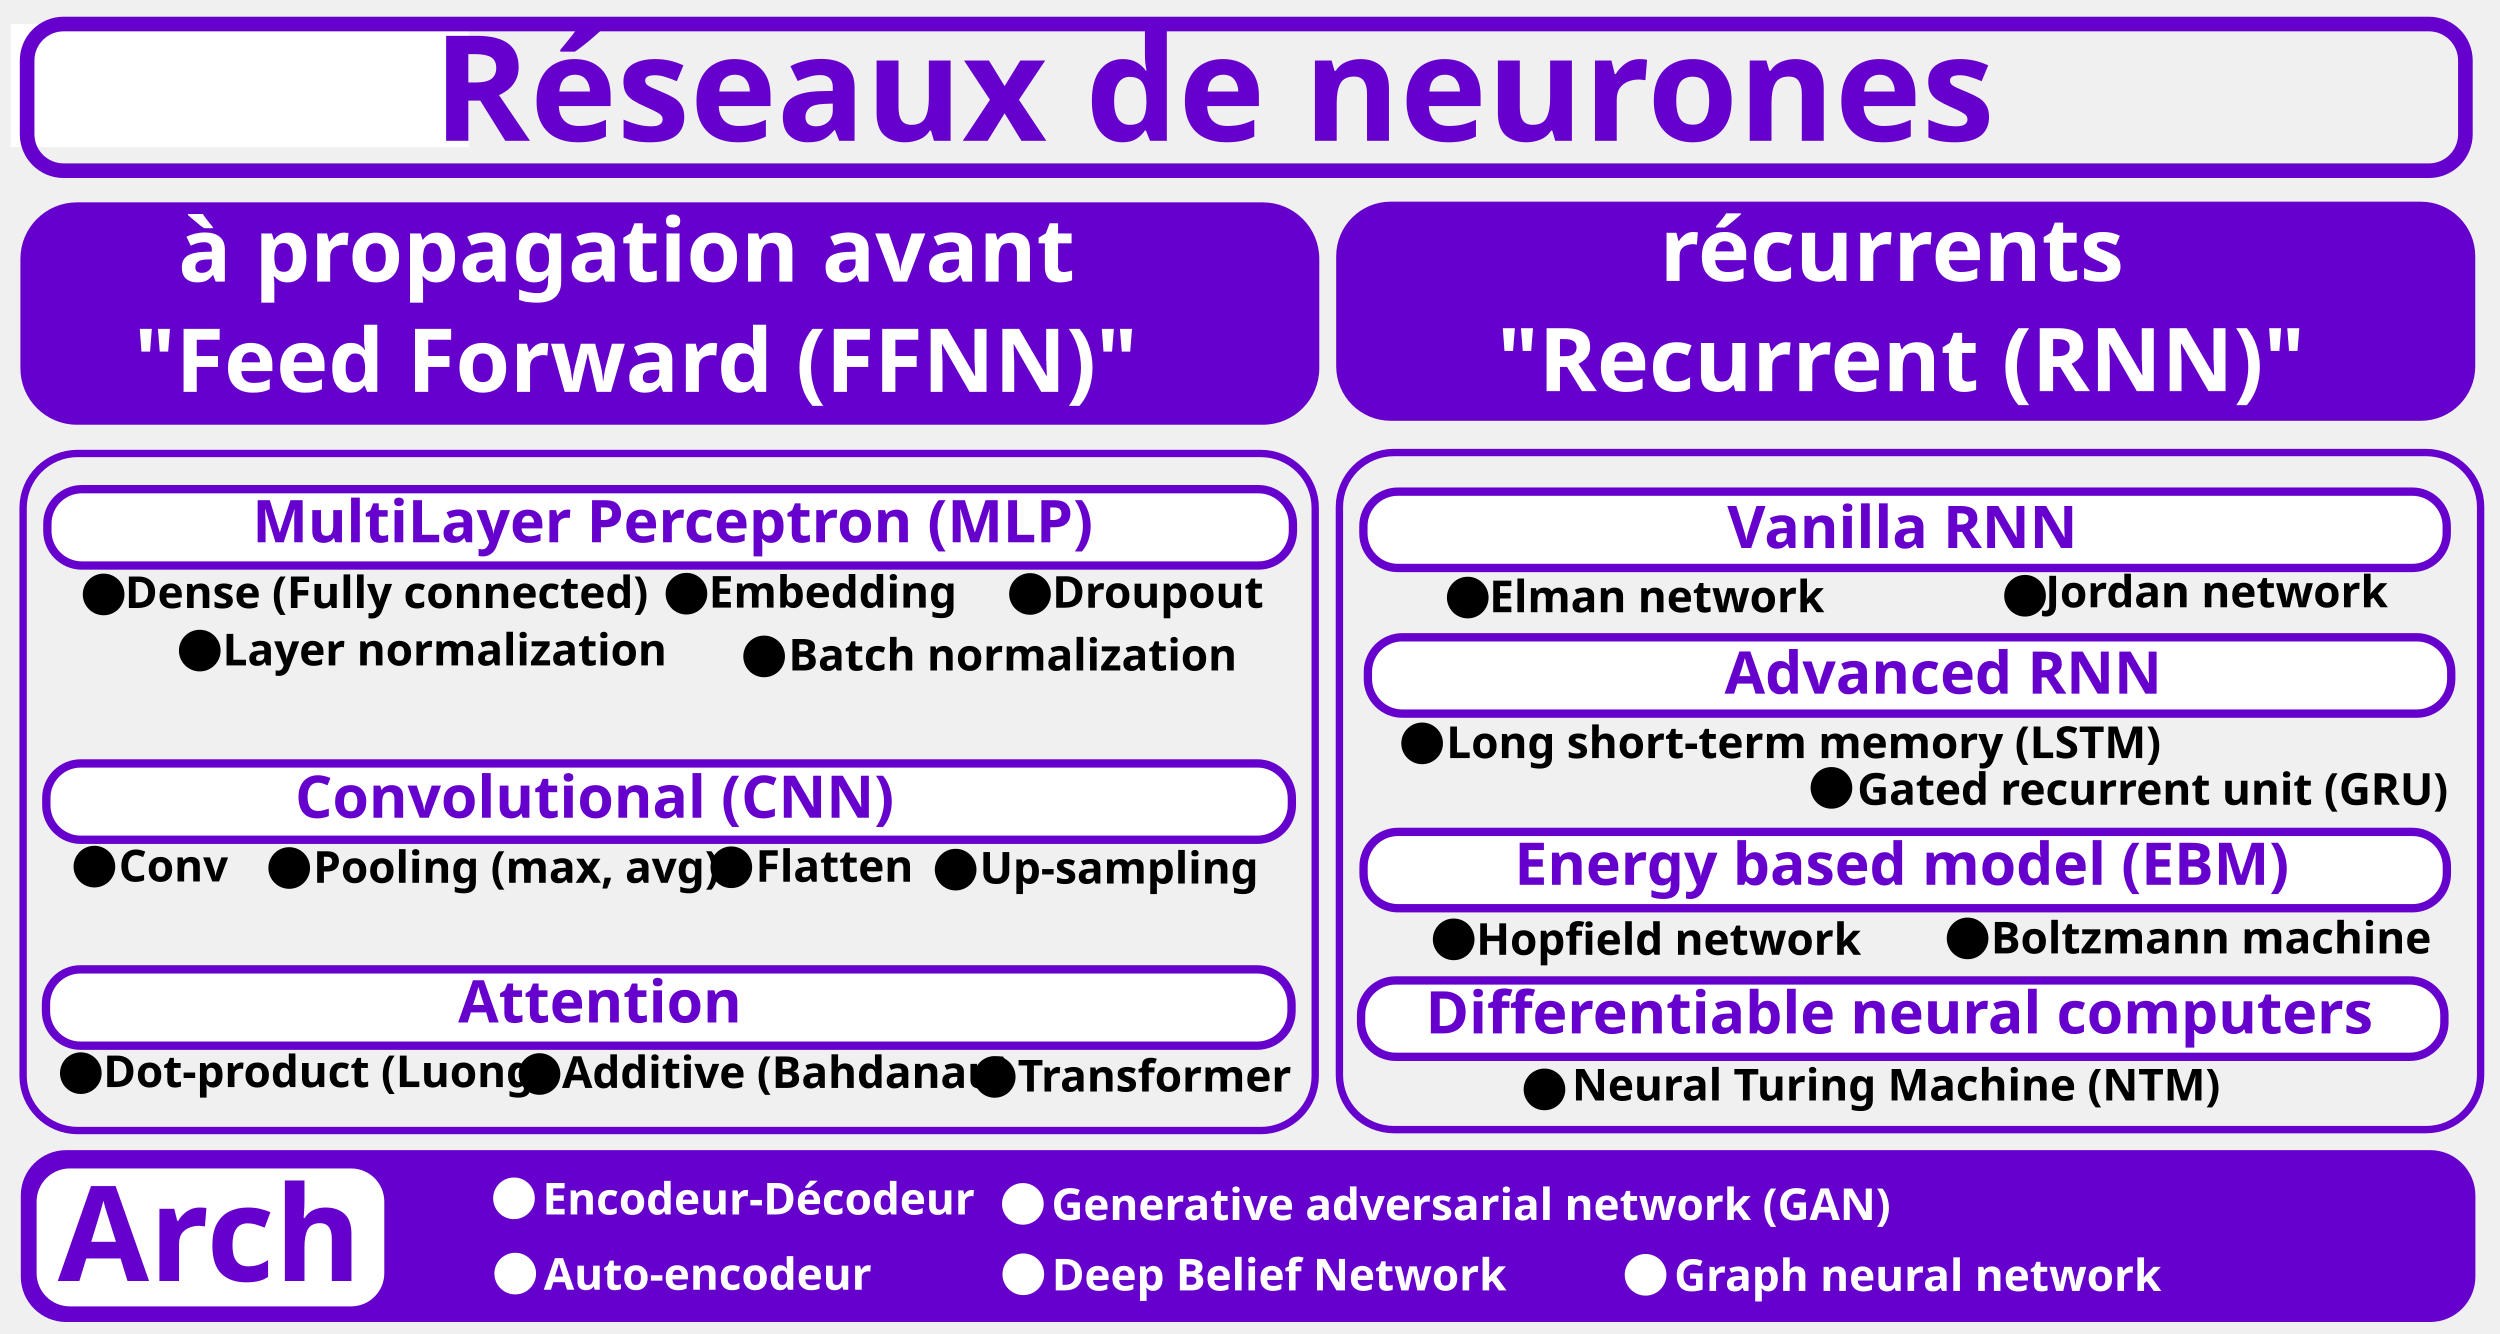
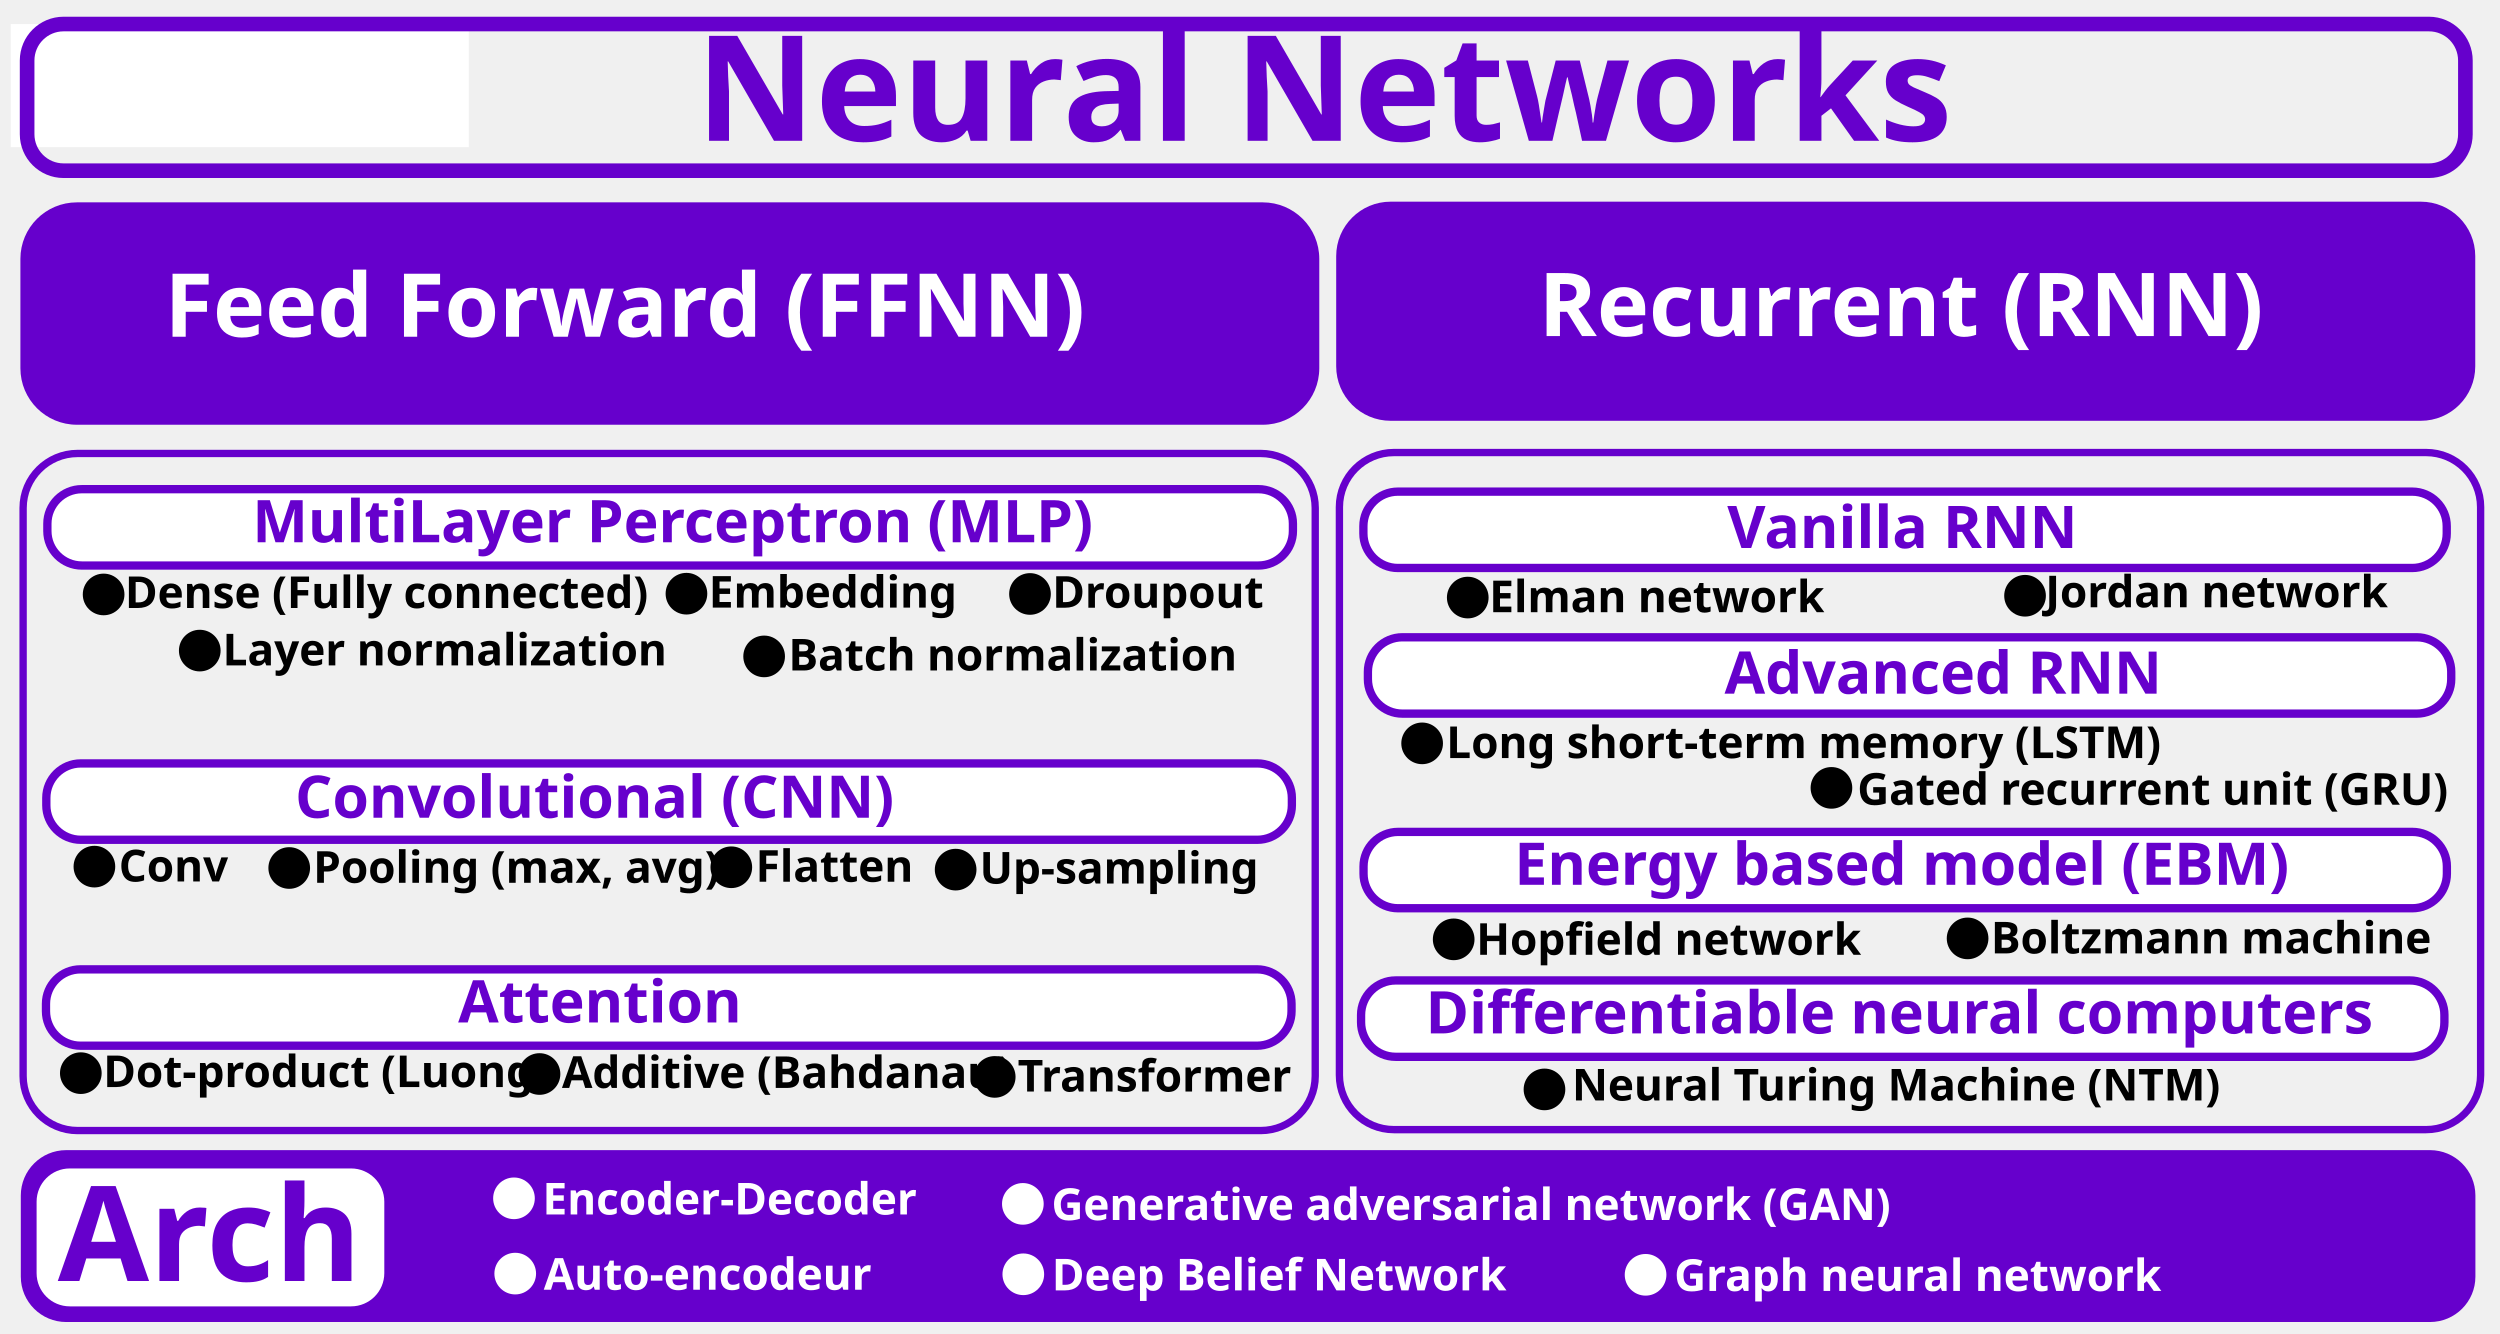
<svg xmlns="http://www.w3.org/2000/svg" width="12cm" height="6.4cm" viewBox="-301 0 237 113.371" version="1.1" id="svg252">
  <defs id="defs256" />
  <rect id="rect78-7-9-3-8-1-9-4-0-6-1" height="7.239" width="102.7" y="40.092" x="-171.75" style="fill:#ffffff;fill-opacity:1;stroke:#6600cc;stroke-width:0.789;stroke-miterlimit:4;stroke-dasharray:none;stroke-opacity:1" ry="3.273" />
  <rect id="rect78-7-9-3-8-1-9-4-0-6-1-5" height="7.239" width="102.7" y="53.899" x="-171.323" style="fill:#ffffff;fill-opacity:1;stroke:#6600cc;stroke-width:0.789;stroke-miterlimit:4;stroke-dasharray:none;stroke-opacity:1" ry="3.273" />
  <rect id="rect78-7-9-3-8-1-9-4-0" height="7.239" width="118.078" y="65.858" x="-296.609" style="fill:#ffffff;fill-opacity:1;stroke:#6600cc;stroke-width:0.789;stroke-miterlimit:4;stroke-dasharray:none;stroke-opacity:1" ry="3.273" />
  <rect id="rect78-7-9-8" height="64.188" width="122.492" y="36.474" x="-298.809" style="fill:none;fill-opacity:0.651;stroke:#6600cc;stroke-width:0.697;stroke-miterlimit:4;stroke-dasharray:none;stroke-opacity:1" ry="5.168" />
  <text font-size="12.418" style="font-style:normal;font-weight:normal;font-size:12.418px;font-family:'Crimson Text';text-anchor:start;fill:#000000" x="121.584" y="0.156" id="text44">
    <tspan x="121.584" y="0.156" id="tspan42" />
  </text>
  <rect id="rect76-6" height="11.668" width="43.429" y="-4.232" x="-299.984" style="fill:#ffffff" />
  <rect id="rect78-7" height="13.904" width="231.148" y="-4.236" x="-298.429" style="fill:none;fill-opacity:1;stroke:#6600cc;stroke-width:1.387;stroke-miterlimit:4;stroke-dasharray:none;stroke-opacity:1" ry="3.456" />
-   <text id="text82-5" y="6.835" x="-185.927" style="font-style:normal;font-weight:normal;font-size:6.773px;font-family:'Crimson Text';text-anchor:middle;fill:#6600cc;fill-opacity:1" font-size="6.773">
-     <tspan id="tspan80-3" y="6.835" x="-185.927" style="font-style:normal;font-variant:normal;font-weight:bold;font-stretch:normal;font-size:13.935px;font-family:'Crimson Text';-inkscape-font-specification:'Crimson Text, Bold';font-variant-ligatures:normal;font-variant-caps:normal;font-variant-numeric:normal;font-feature-settings:normal;text-align:center;writing-mode:lr-tb;text-anchor:middle;fill:#6600cc;fill-opacity:1">Réseaux de neurones</tspan>
+   <text id="text82-5" y="6.835" x="-175.476" style="font-style:normal;font-weight:normal;font-size:6.773px;font-family:'Crimson Text';text-anchor:middle;fill:#6600cc;fill-opacity:1" font-size="6.773">
+     <tspan id="tspan80-3" y="6.835" x="-175.476" style="font-style:normal;font-variant:normal;font-weight:bold;font-stretch:normal;font-size:13.935px;font-family:'Crimson Text';-inkscape-font-specification:'Crimson Text, Bold';font-variant-ligatures:normal;font-variant-caps:normal;font-variant-numeric:normal;font-feature-settings:normal;text-align:center;writing-mode:lr-tb;text-anchor:middle;fill:#6600cc;fill-opacity:1">Neural Networks</tspan>
  </text>
  <rect id="rect78-7-9" height="21.082" width="123.134" y="12.669" x="-299.066" style="fill:#6600cc;fill-opacity:1;stroke:none;stroke-width:0.439;stroke-miterlimit:4;stroke-dasharray:none" ry="5.356" />
-   <text id="text82-5-7" y="20.182" x="-240.722" style="font-style:normal;font-weight:normal;font-size:6.773px;font-family:'Crimson Text';text-anchor:middle;fill:#ffffff;fill-opacity:1;stroke-width:1" font-size="6.773">
-     <tspan id="tspan488" x="-240.722" y="20.182" style="font-style:normal;font-variant:normal;font-weight:bold;font-stretch:normal;font-size:8.361px;font-family:'Crimson Text';-inkscape-font-specification:'Crimson Text, Bold';font-variant-ligatures:normal;font-variant-caps:normal;font-variant-numeric:normal;font-variant-east-asian:normal">
-       <tspan id="tspan80-3-8" y="20.182" x="-240.722" style="font-style:normal;font-variant:normal;font-weight:bold;font-stretch:normal;font-size:8.361px;font-family:'Crimson Text';-inkscape-font-specification:'Crimson Text, Bold';font-variant-ligatures:normal;font-variant-caps:normal;font-variant-numeric:normal;font-variant-east-asian:normal;text-align:center;writing-mode:lr-tb;text-anchor:middle;fill:#ffffff;fill-opacity:1;stroke-width:1">à propagation avant</tspan>
-     </tspan>
-     <tspan id="tspan490" x="-240.722" y="30.633" style="font-style:normal;font-variant:normal;font-weight:bold;font-stretch:normal;font-size:8.361px;font-family:'Crimson Text';-inkscape-font-specification:'Crimson Text, Bold';font-variant-ligatures:normal;font-variant-caps:normal;font-variant-numeric:normal;font-variant-east-asian:normal">"Feed Forward (FFNN)"</tspan>
+   <text id="text82-5-7" y="25.408" x="-241.768" style="font-style:normal;font-weight:normal;font-size:6.773px;font-family:'Crimson Text';text-anchor:middle;fill:#ffffff;fill-opacity:1;stroke-width:1" font-size="6.773">
+     <tspan id="tspan490" x="-241.768" y="25.408" style="font-style:normal;font-variant:normal;font-weight:bold;font-stretch:normal;font-size:8.361px;font-family:'Crimson Text';-inkscape-font-specification:'Crimson Text, Bold';font-variant-ligatures:normal;font-variant-caps:normal;font-variant-numeric:normal;font-variant-east-asian:normal">Feed Forward (FFNN)</tspan>
  </text>
  <rect id="rect78-7-9-89" height="20.773" width="107.983" y="12.604" x="-174.329" style="fill:#6600cc;fill-opacity:1;stroke:none;stroke-width:0.435;stroke-miterlimit:4;stroke-dasharray:none" ry="5.164" />
-   <text id="text82-5-7-7" y="20.117" x="-120.784" style="font-style:normal;font-weight:normal;font-size:6.773px;font-family:'Crimson Text';text-anchor:middle;fill:#ffffff;fill-opacity:1;stroke-width:1" font-size="6.773">
-     <tspan id="tspan488-3" x="-120.784" y="20.117" style="font-style:normal;font-variant:normal;font-weight:bold;font-stretch:normal;font-size:8.361px;font-family:'Crimson Text';-inkscape-font-specification:'Crimson Text, Bold';font-variant-ligatures:normal;font-variant-caps:normal;font-variant-numeric:normal;font-variant-east-asian:normal">
-       <tspan id="tspan80-3-8-6" y="20.117" x="-120.784" style="font-style:normal;font-variant:normal;font-weight:bold;font-stretch:normal;font-size:8.361px;font-family:'Crimson Text';-inkscape-font-specification:'Crimson Text, Bold';font-variant-ligatures:normal;font-variant-caps:normal;font-variant-numeric:normal;font-variant-east-asian:normal;text-align:center;writing-mode:lr-tb;text-anchor:middle;fill:#ffffff;fill-opacity:1;stroke-width:1">récurrents</tspan>
-     </tspan>
-     <tspan id="tspan490-1" x="-120.784" y="30.568" style="font-style:normal;font-variant:normal;font-weight:bold;font-stretch:normal;font-size:8.361px;font-family:'Crimson Text';-inkscape-font-specification:'Crimson Text, Bold';font-variant-ligatures:normal;font-variant-caps:normal;font-variant-numeric:normal;font-variant-east-asian:normal">"Recurrent (RNN)"</tspan>
+   <text id="text82-5-7-7" y="25.343" x="-120.784" style="font-style:normal;font-weight:normal;font-size:6.773px;font-family:'Crimson Text';text-anchor:middle;fill:#ffffff;fill-opacity:1;stroke-width:1" font-size="6.773">
+     <tspan id="tspan490-1" x="-120.784" y="25.343" style="font-style:normal;font-variant:normal;font-weight:bold;font-stretch:normal;font-size:8.361px;font-family:'Crimson Text';-inkscape-font-specification:'Crimson Text, Bold';font-variant-ligatures:normal;font-variant-caps:normal;font-variant-numeric:normal;font-variant-east-asian:normal">Recurrent (RNN)</tspan>
  </text>
  <rect id="rect78-7-9-8-6" height="64.188" width="108.186" y="36.386" x="-174.024" style="fill:none;fill-opacity:0.651;stroke:#6600cc;stroke-width:0.697;stroke-miterlimit:4;stroke-dasharray:none;stroke-opacity:1" ry="5.168" />
  <rect id="rect78-7-9-3-8-1-9-4-0-6-1-5-5-8" height="7.239" width="102.7" y="86.432" x="-171.97" style="fill:#ffffff;fill-opacity:1;stroke:#6600cc;stroke-width:0.789;stroke-miterlimit:4;stroke-dasharray:none;stroke-opacity:1" ry="3.273" />
  <text id="text82-5-7-1-4-3-2-0-7" y="91.452" x="-120.949" style="font-style:normal;font-weight:normal;font-size:6.773px;font-family:'Crimson Text';text-anchor:middle;fill:#6600cc;fill-opacity:1;stroke-width:1" font-size="6.773">
    <tspan id="tspan80-3-8-8-8-61-0-6-1" y="91.452" x="-120.949" style="font-style:normal;font-variant:normal;font-weight:bold;font-stretch:normal;font-size:5.574px;font-family:'Crimson Text';-inkscape-font-specification:'Crimson Text, Bold';font-variant-ligatures:normal;font-variant-caps:normal;font-variant-numeric:normal;font-variant-east-asian:normal;text-align:center;writing-mode:lr-tb;text-anchor:middle;fill:#6600cc;fill-opacity:1;stroke-width:1">Differentiable neural computers</tspan>
  </text>
  <text xml:space="preserve" style="font-style:normal;font-variant:normal;font-weight:bold;font-stretch:normal;font-size:5.574px;line-height:0%;font-family:'Crimson Text';-inkscape-font-specification:'Crimson Text, Bold';font-variant-ligatures:normal;font-variant-caps:normal;font-variant-numeric:normal;font-feature-settings:normal;text-align:start;letter-spacing:0px;word-spacing:0px;writing-mode:lr-tb;text-anchor:start;fill:#000000;fill-opacity:1;stroke:none;stroke-width:0.523px;stroke-linecap:butt;stroke-linejoin:miter;stroke-opacity:1" x="-159.818" y="51.52" id="text1216-3-4">
    <tspan id="tspan1214-61-7" x="-159.818" y="51.52" style="font-style:normal;font-variant:normal;font-weight:bold;font-stretch:normal;font-size:4.18px;font-family:'Crimson Text';-inkscape-font-specification:'Crimson Text, Bold';font-variant-ligatures:normal;font-variant-caps:normal;font-variant-numeric:normal;font-variant-east-asian:normal;text-align:start;writing-mode:lr-tb;text-anchor:start;stroke-width:0.523px">Elman network</tspan>
  </text>
  <text xml:space="preserve" style="font-style:normal;font-variant:normal;font-weight:bold;font-stretch:normal;font-size:5.574px;line-height:0%;font-family:'Crimson Text';-inkscape-font-specification:'Crimson Text, Bold';font-variant-ligatures:normal;font-variant-caps:normal;font-variant-numeric:normal;font-feature-settings:normal;text-align:start;letter-spacing:0px;word-spacing:0px;writing-mode:lr-tb;text-anchor:start;fill:#000000;fill-opacity:1;stroke:none;stroke-width:0.523px;stroke-linecap:butt;stroke-linejoin:miter;stroke-opacity:1" x="-107.101" y="51.055" id="text1216-8-8-4">
    <tspan id="tspan1214-9-7-4" x="-107.101" y="51.055" style="font-style:normal;font-variant:normal;font-weight:bold;font-stretch:normal;font-size:4.18px;font-family:'Crimson Text';-inkscape-font-specification:'Crimson Text, Bold';font-variant-ligatures:normal;font-variant-caps:normal;font-variant-numeric:normal;font-variant-east-asian:normal;text-align:start;writing-mode:lr-tb;text-anchor:start;stroke-width:0.523px">Jordan network</tspan>
  </text>
  <text id="text82-5-7-1-4-7" y="45.436" x="-120.653" style="font-style:normal;font-weight:normal;font-size:6.773px;font-family:'Crimson Text';text-anchor:middle;fill:#6600cc;fill-opacity:1;stroke-width:1" font-size="6.773">
    <tspan id="tspan80-3-8-8-8-65" y="45.436" x="-120.653" style="font-style:normal;font-variant:normal;font-weight:bold;font-stretch:normal;font-size:5.574px;font-family:'Crimson Text';-inkscape-font-specification:'Crimson Text, Bold';font-variant-ligatures:normal;font-variant-caps:normal;font-variant-numeric:normal;font-variant-east-asian:normal;text-align:center;writing-mode:lr-tb;text-anchor:middle;fill:#6600cc;fill-opacity:1;stroke-width:1">Vanilla RNN</tspan>
  </text>
  <text xml:space="preserve" style="font-style:normal;font-variant:normal;font-weight:bold;font-stretch:normal;font-size:5.574px;line-height:0%;font-family:'Crimson Text';-inkscape-font-specification:'Crimson Text, Bold';font-variant-ligatures:normal;font-variant-caps:normal;font-variant-numeric:normal;font-feature-settings:normal;text-align:start;letter-spacing:0px;word-spacing:0px;writing-mode:lr-tb;text-anchor:start;fill:#000000;fill-opacity:1;stroke:none;stroke-width:0.523px;stroke-linecap:butt;stroke-linejoin:miter;stroke-opacity:1" x="-163.895" y="65.348" id="text1216-3-4-7">
    <tspan id="tspan1214-61-7-8" x="-163.895" y="65.348" style="font-style:normal;font-variant:normal;font-weight:bold;font-stretch:normal;font-size:4.18px;font-family:'Crimson Text';-inkscape-font-specification:'Crimson Text, Bold';font-variant-ligatures:normal;font-variant-caps:normal;font-variant-numeric:normal;font-variant-east-asian:normal;text-align:start;writing-mode:lr-tb;text-anchor:start;stroke-width:0.523px">Long short-term memory (LSTM)</tspan>
  </text>
  <text xml:space="preserve" style="font-style:normal;font-variant:normal;font-weight:bold;font-stretch:normal;font-size:5.574px;line-height:0%;font-family:'Crimson Text';-inkscape-font-specification:'Crimson Text, Bold';font-variant-ligatures:normal;font-variant-caps:normal;font-variant-numeric:normal;font-feature-settings:normal;text-align:start;letter-spacing:0px;word-spacing:0px;writing-mode:lr-tb;text-anchor:start;fill:#000000;fill-opacity:1;stroke:none;stroke-width:0.523px;stroke-linecap:butt;stroke-linejoin:miter;stroke-opacity:1" x="-124.937" y="69.777" id="text1216-8-8-4-6">
    <tspan id="tspan1214-9-7-4-8" x="-124.937" y="69.777" style="font-style:normal;font-variant:normal;font-weight:bold;font-stretch:normal;font-size:4.18px;font-family:'Crimson Text';-inkscape-font-specification:'Crimson Text, Bold';font-variant-ligatures:normal;font-variant-caps:normal;font-variant-numeric:normal;font-variant-east-asian:normal;text-align:start;writing-mode:lr-tb;text-anchor:start;stroke-width:0.523px">Gated recurrent unit (GRU)</tspan>
  </text>
  <text id="text82-5-7-1-4-4-5" y="71.007" x="-244.637" style="font-style:normal;font-weight:normal;font-size:6.773px;font-family:'Crimson Text';text-anchor:middle;fill:#6600cc;fill-opacity:1;stroke-width:1" font-size="6.773">
    <tspan id="tspan80-3-8-8-8-7-0" y="71.007" x="-244.637" style="font-style:normal;font-variant:normal;font-weight:bold;font-stretch:normal;font-size:5.574px;font-family:'Crimson Text';-inkscape-font-specification:'Crimson Text, Bold';font-variant-ligatures:normal;font-variant-caps:normal;font-variant-numeric:normal;font-variant-east-asian:normal;text-align:center;writing-mode:lr-tb;text-anchor:middle;fill:#6600cc;fill-opacity:1;stroke-width:1">Convolutional (CNN)</tspan>
  </text>
  <rect style="fill:#000000;stroke-width:1.393;stroke-linejoin:round" id="rect472" width="3.95" height="3.948" x="-111.001" y="47.989" ry="1.974" />
  <rect style="fill:#000000;stroke-width:1.393;stroke-linejoin:round" id="rect472-6" width="3.95" height="3.948" x="-163.832" y="48.161" ry="1.974" />
  <rect style="fill:#000000;stroke-width:1.393;stroke-linejoin:round" id="rect472-2" width="3.95" height="3.948" x="-168.157" y="61.982" ry="1.974" />
  <rect style="fill:#000000;stroke-width:1.393;stroke-linejoin:round" id="rect472-9" width="3.95" height="3.948" x="-129.355" y="66.202" ry="1.974" />
  <text xml:space="preserve" style="font-style:normal;font-variant:normal;font-weight:bold;font-stretch:normal;font-size:5.574px;line-height:0%;font-family:'Crimson Text';-inkscape-font-specification:'Crimson Text, Bold';font-variant-ligatures:normal;font-variant-caps:normal;font-variant-numeric:normal;font-feature-settings:normal;text-align:start;letter-spacing:0px;word-spacing:0px;writing-mode:lr-tb;text-anchor:start;fill:#000000;fill-opacity:1;stroke:none;stroke-width:0.523px;stroke-linecap:butt;stroke-linejoin:miter;stroke-opacity:1" x="-161.052" y="83.998" id="text1216-8-8-4-6-1">
    <tspan id="tspan1214-9-7-4-8-2" x="-161.052" y="83.998" style="font-style:normal;font-variant:normal;font-weight:bold;font-stretch:normal;font-size:4.18px;font-family:'Crimson Text';-inkscape-font-specification:'Crimson Text, Bold';font-variant-ligatures:normal;font-variant-caps:normal;font-variant-numeric:normal;font-variant-east-asian:normal;text-align:start;writing-mode:lr-tb;text-anchor:start;stroke-width:0.523px">Hopfield network</tspan>
  </text>
  <rect style="fill:#000000;stroke-width:1.393;stroke-linejoin:round" id="rect472-9-7" width="3.95" height="3.948" x="-165.166" y="80.562" ry="1.974" />
  <text xml:space="preserve" style="font-style:normal;font-variant:normal;font-weight:bold;font-stretch:normal;font-size:5.574px;line-height:0%;font-family:'Crimson Text';-inkscape-font-specification:'Crimson Text, Bold';font-variant-ligatures:normal;font-variant-caps:normal;font-variant-numeric:normal;font-feature-settings:normal;text-align:start;letter-spacing:0px;word-spacing:0px;writing-mode:lr-tb;text-anchor:start;fill:#000000;fill-opacity:1;stroke:none;stroke-width:0.523px;stroke-linecap:butt;stroke-linejoin:miter;stroke-opacity:1" x="-112.263" y="83.866" id="text1216-8-8-4-6-1-0">
    <tspan id="tspan1214-9-7-4-8-2-9" x="-112.263" y="83.866" style="font-style:normal;font-variant:normal;font-weight:bold;font-stretch:normal;font-size:4.18px;font-family:'Crimson Text';-inkscape-font-specification:'Crimson Text, Bold';font-variant-ligatures:normal;font-variant-caps:normal;font-variant-numeric:normal;font-variant-east-asian:normal;text-align:start;writing-mode:lr-tb;text-anchor:start;stroke-width:0.523px">Boltzmann machine</tspan>
  </text>
  <rect style="fill:#000000;stroke-width:1.393;stroke-linejoin:round" id="rect472-9-7-3" width="3.95" height="3.948" x="-116.447" y="80.472" ry="1.974" />
  <text xml:space="preserve" style="font-style:normal;font-variant:normal;font-weight:bold;font-stretch:normal;font-size:5.574px;line-height:0%;font-family:'Crimson Text';-inkscape-font-specification:'Crimson Text, Bold';font-variant-ligatures:normal;font-variant-caps:normal;font-variant-numeric:normal;font-feature-settings:normal;text-align:start;letter-spacing:0px;word-spacing:0px;writing-mode:lr-tb;text-anchor:start;fill:#000000;fill-opacity:1;stroke:none;stroke-width:0.523px;stroke-linecap:butt;stroke-linejoin:miter;stroke-opacity:1" x="-289.157" y="51.123" id="text1216-8-8-4-6-1-06">
    <tspan id="tspan1214-9-7-4-8-2-2" x="-289.157" y="51.123" style="font-style:normal;font-variant:normal;font-weight:bold;font-stretch:normal;font-size:4.18px;font-family:'Crimson Text';-inkscape-font-specification:'Crimson Text, Bold';font-variant-ligatures:normal;font-variant-caps:normal;font-variant-numeric:normal;font-variant-east-asian:normal;text-align:start;writing-mode:lr-tb;text-anchor:start;stroke-width:0.523px">Dense (Fully connected)</tspan>
  </text>
  <rect style="fill:#000000;stroke-width:1.393;stroke-linejoin:round" id="rect472-9-7-6" width="3.95" height="3.948" x="-293.152" y="47.865" ry="1.974" />
  <text xml:space="preserve" style="font-style:normal;font-variant:normal;font-weight:bold;font-stretch:normal;font-size:5.574px;line-height:0%;font-family:'Crimson Text';-inkscape-font-specification:'Crimson Text, Bold';font-variant-ligatures:normal;font-variant-caps:normal;font-variant-numeric:normal;font-feature-settings:normal;text-align:start;letter-spacing:0px;word-spacing:0px;writing-mode:lr-tb;text-anchor:start;fill:#000000;fill-opacity:1;stroke:none;stroke-width:0.523px;stroke-linecap:butt;stroke-linejoin:miter;stroke-opacity:1" x="-233.804" y="51.085" id="text1216-8-8-4-6-1-1">
    <tspan id="tspan1214-9-7-4-8-2-8" x="-233.804" y="51.085" style="font-style:normal;font-variant:normal;font-weight:bold;font-stretch:normal;font-size:4.18px;font-family:'Crimson Text';-inkscape-font-specification:'Crimson Text, Bold';font-variant-ligatures:normal;font-variant-caps:normal;font-variant-numeric:normal;font-variant-east-asian:normal;text-align:start;writing-mode:lr-tb;text-anchor:start;stroke-width:0.523px">Embedding</tspan>
  </text>
  <rect style="fill:#000000;stroke-width:1.393;stroke-linejoin:round" id="rect472-9-7-7" width="3.95" height="3.948" x="-237.9" y="47.794" ry="1.974" />
  <text xml:space="preserve" style="font-style:normal;font-variant:normal;font-weight:bold;font-stretch:normal;font-size:5.574px;line-height:0%;font-family:'Crimson Text';-inkscape-font-specification:'Crimson Text, Bold';font-variant-ligatures:normal;font-variant-caps:normal;font-variant-numeric:normal;font-feature-settings:normal;text-align:start;letter-spacing:0px;word-spacing:0px;writing-mode:lr-tb;text-anchor:start;fill:#000000;fill-opacity:1;stroke:none;stroke-width:0.523px;stroke-linecap:butt;stroke-linejoin:miter;stroke-opacity:1" x="-279.899" y="56.562" id="text1216-8-8-4-6-1-1-9">
    <tspan id="tspan1214-9-7-4-8-2-8-2" x="-279.899" y="56.562" style="font-style:normal;font-variant:normal;font-weight:bold;font-stretch:normal;font-size:4.18px;font-family:'Crimson Text';-inkscape-font-specification:'Crimson Text, Bold';font-variant-ligatures:normal;font-variant-caps:normal;font-variant-numeric:normal;font-variant-east-asian:normal;text-align:start;writing-mode:lr-tb;text-anchor:start;stroke-width:0.523px">Layer normalization</tspan>
  </text>
  <rect style="fill:#000000;stroke-width:1.393;stroke-linejoin:round" id="rect472-9-7-7-0" width="3.95" height="3.948" x="-284.037" y="53.188" ry="1.974" />
  <text xml:space="preserve" style="font-style:normal;font-variant:normal;font-weight:bold;font-stretch:normal;font-size:5.574px;line-height:0%;font-family:'Crimson Text';-inkscape-font-specification:'Crimson Text, Bold';font-variant-ligatures:normal;font-variant-caps:normal;font-variant-numeric:normal;font-feature-settings:normal;text-align:start;letter-spacing:0px;word-spacing:0px;writing-mode:lr-tb;text-anchor:start;fill:#000000;fill-opacity:1;stroke:none;stroke-width:0.523px;stroke-linecap:butt;stroke-linejoin:miter;stroke-opacity:1" x="-226.255" y="57.044" id="text1216-8-8-4-6-1-1-2">
    <tspan id="tspan1214-9-7-4-8-2-8-3" x="-226.255" y="57.044" style="font-style:normal;font-variant:normal;font-weight:bold;font-stretch:normal;font-size:4.18px;font-family:'Crimson Text';-inkscape-font-specification:'Crimson Text, Bold';font-variant-ligatures:normal;font-variant-caps:normal;font-variant-numeric:normal;font-variant-east-asian:normal;text-align:start;writing-mode:lr-tb;text-anchor:start;stroke-width:0.523px">Batch normalization</tspan>
  </text>
  <rect style="fill:#000000;stroke-width:1.393;stroke-linejoin:round" id="rect472-9-7-7-7" width="3.95" height="3.948" x="-230.535" y="53.739" ry="1.974" />
  <text xml:space="preserve" style="font-style:normal;font-variant:normal;font-weight:bold;font-stretch:normal;font-size:5.574px;line-height:0%;font-family:'Crimson Text';-inkscape-font-specification:'Crimson Text, Bold';font-variant-ligatures:normal;font-variant-caps:normal;font-variant-numeric:normal;font-feature-settings:normal;text-align:start;letter-spacing:0px;word-spacing:0px;writing-mode:lr-tb;text-anchor:start;fill:#000000;fill-opacity:1;stroke:none;stroke-width:0.523px;stroke-linecap:butt;stroke-linejoin:miter;stroke-opacity:1" x="-201.248" y="51.095" id="text1216-8-8-4-6-1-1-2-5">
    <tspan id="tspan1214-9-7-4-8-2-8-3-9" x="-201.248" y="51.095" style="font-style:normal;font-variant:normal;font-weight:bold;font-stretch:normal;font-size:4.18px;font-family:'Crimson Text';-inkscape-font-specification:'Crimson Text, Bold';font-variant-ligatures:normal;font-variant-caps:normal;font-variant-numeric:normal;font-variant-east-asian:normal;text-align:start;writing-mode:lr-tb;text-anchor:start;stroke-width:0.523px">Droupout</tspan>
  </text>
  <rect style="fill:#000000;stroke-width:1.393;stroke-linejoin:round" id="rect472-9-7-7-7-2" width="3.95" height="3.948" x="-205.332" y="47.819" ry="1.974" />
  <text xml:space="preserve" style="font-style:normal;font-variant:normal;font-weight:bold;font-stretch:normal;font-size:5.574px;line-height:0%;font-family:'Crimson Text';-inkscape-font-specification:'Crimson Text, Bold';font-variant-ligatures:normal;font-variant-caps:normal;font-variant-numeric:normal;font-feature-settings:normal;text-align:start;letter-spacing:0px;word-spacing:0px;writing-mode:lr-tb;text-anchor:start;fill:#000000;fill-opacity:1;stroke:none;stroke-width:0.523px;stroke-linecap:butt;stroke-linejoin:miter;stroke-opacity:1" x="-289.748" y="77.044" id="text1216-8-8-4-6-1-1-28">
    <tspan id="tspan1214-9-7-4-8-2-8-9" x="-289.748" y="77.044" style="font-style:normal;font-variant:normal;font-weight:bold;font-stretch:normal;font-size:4.18px;font-family:'Crimson Text';-inkscape-font-specification:'Crimson Text, Bold';font-variant-ligatures:normal;font-variant-caps:normal;font-variant-numeric:normal;font-variant-east-asian:normal;text-align:start;writing-mode:lr-tb;text-anchor:start;stroke-width:0.523px">Conv</tspan>
  </text>
  <rect style="fill:#000000;stroke-width:1.393;stroke-linejoin:round" id="rect472-9-7-7-73" width="3.95" height="3.948" x="-294.026" y="73.668" ry="1.974" />
  <text xml:space="preserve" style="font-style:normal;font-variant:normal;font-weight:bold;font-stretch:normal;font-size:5.574px;line-height:0%;font-family:'Crimson Text';-inkscape-font-specification:'Crimson Text, Bold';font-variant-ligatures:normal;font-variant-caps:normal;font-variant-numeric:normal;font-feature-settings:normal;text-align:start;letter-spacing:0px;word-spacing:0px;writing-mode:lr-tb;text-anchor:start;fill:#000000;fill-opacity:1;stroke:none;stroke-width:0.523px;stroke-linecap:butt;stroke-linejoin:miter;stroke-opacity:1" x="-271.308" y="77.172" id="text1216-8-8-4-6-1-1-28-6">
    <tspan id="tspan1214-9-7-4-8-2-8-9-1" x="-271.308" y="77.172" style="font-style:normal;font-variant:normal;font-weight:bold;font-stretch:normal;font-size:4.18px;font-family:'Crimson Text';-inkscape-font-specification:'Crimson Text, Bold';font-variant-ligatures:normal;font-variant-caps:normal;font-variant-numeric:normal;font-variant-east-asian:normal;text-align:start;writing-mode:lr-tb;text-anchor:start;stroke-width:0.523px">Pooling (max, avg) </tspan>
  </text>
  <rect style="fill:#000000;stroke-width:1.393;stroke-linejoin:round" id="rect472-9-7-7-73-2" width="3.95" height="3.948" x="-275.557" y="73.798" ry="1.974" />
  <text xml:space="preserve" style="font-style:normal;font-variant:normal;font-weight:bold;font-stretch:normal;font-size:5.574px;line-height:0%;font-family:'Crimson Text';-inkscape-font-specification:'Crimson Text, Bold';font-variant-ligatures:normal;font-variant-caps:normal;font-variant-numeric:normal;font-feature-settings:normal;text-align:start;letter-spacing:0px;word-spacing:0px;writing-mode:lr-tb;text-anchor:start;fill:#000000;fill-opacity:1;stroke:none;stroke-width:0.523px;stroke-linecap:butt;stroke-linejoin:miter;stroke-opacity:1" x="-229.363" y="77.072" id="text1216-8-8-4-6-1-1-28-9">
    <tspan id="tspan1214-9-7-4-8-2-8-9-3" x="-229.363" y="77.072" style="font-style:normal;font-variant:normal;font-weight:bold;font-stretch:normal;font-size:4.18px;font-family:'Crimson Text';-inkscape-font-specification:'Crimson Text, Bold';font-variant-ligatures:normal;font-variant-caps:normal;font-variant-numeric:normal;font-variant-east-asian:normal;text-align:start;writing-mode:lr-tb;text-anchor:start;stroke-width:0.523px">Flatten</tspan>
  </text>
  <rect style="fill:#000000;stroke-width:1.393;stroke-linejoin:round" id="rect472-9-7-7-73-1" width="3.95" height="3.948" x="-233.647" y="73.728" ry="1.974" />
  <text xml:space="preserve" style="font-style:normal;font-variant:normal;font-weight:bold;font-stretch:normal;font-size:5.574px;line-height:0%;font-family:'Crimson Text';-inkscape-font-specification:'Crimson Text, Bold';font-variant-ligatures:normal;font-variant-caps:normal;font-variant-numeric:normal;font-feature-settings:normal;text-align:start;letter-spacing:0px;word-spacing:0px;writing-mode:lr-tb;text-anchor:start;fill:#000000;fill-opacity:1;stroke:none;stroke-width:0.523px;stroke-linecap:butt;stroke-linejoin:miter;stroke-opacity:1" x="-208.135" y="77.244" id="text1216-8-8-4-6-1-1-28-9-4">
    <tspan id="tspan1214-9-7-4-8-2-8-9-3-7" x="-208.135" y="77.244" style="font-style:normal;font-variant:normal;font-weight:bold;font-stretch:normal;font-size:4.18px;font-family:'Crimson Text';-inkscape-font-specification:'Crimson Text, Bold';font-variant-ligatures:normal;font-variant-caps:normal;font-variant-numeric:normal;font-variant-east-asian:normal;text-align:start;writing-mode:lr-tb;text-anchor:start;stroke-width:0.523px">Up-sampling</tspan>
  </text>
  <rect style="fill:#000000;stroke-width:1.393;stroke-linejoin:round" id="rect472-9-7-7-73-1-8" width="3.95" height="3.948" x="-212.38" y="73.953" ry="1.974" />
  <rect id="rect78-7-9-3-8-1-9-4" height="7.239" width="118.078" y="85.38" x="-296.641" style="fill:#ffffff;fill-opacity:1;stroke:#6600cc;stroke-width:0.789;stroke-miterlimit:4;stroke-dasharray:none;stroke-opacity:1" ry="3.273" />
  <text id="text82-5-7-1-4-3-2" y="90.411" x="-244.13" style="font-style:normal;font-weight:normal;font-size:6.773px;font-family:'Crimson Text';text-anchor:middle;fill:#6600cc;fill-opacity:1;stroke-width:1" font-size="6.773">
    <tspan id="tspan80-3-8-8-8-61-0" y="90.411" x="-244.13" style="font-style:normal;font-variant:normal;font-weight:bold;font-stretch:normal;font-size:5.574px;font-family:'Crimson Text';-inkscape-font-specification:'Crimson Text, Bold';font-variant-ligatures:normal;font-variant-caps:normal;font-variant-numeric:normal;font-variant-east-asian:normal;text-align:center;writing-mode:lr-tb;text-anchor:middle;fill:#6600cc;fill-opacity:1;stroke-width:1">Attention</tspan>
  </text>
  <text xml:space="preserve" style="font-style:normal;font-variant:normal;font-weight:bold;font-stretch:normal;font-size:5.574px;line-height:0%;font-family:'Crimson Text';-inkscape-font-specification:'Crimson Text, Bold';font-variant-ligatures:normal;font-variant-caps:normal;font-variant-numeric:normal;font-feature-settings:normal;text-align:start;letter-spacing:0px;word-spacing:0px;writing-mode:lr-tb;text-anchor:start;fill:#000000;fill-opacity:1;stroke:none;stroke-width:0.523px;stroke-linecap:butt;stroke-linejoin:miter;stroke-opacity:1" x="-291.211" y="96.538" id="text1216-8-8-4-6-1-1-28-5">
    <tspan id="tspan1214-9-7-4-8-2-8-9-0" x="-291.211" y="96.538" style="font-style:normal;font-variant:normal;font-weight:bold;font-stretch:normal;font-size:4.18px;font-family:'Crimson Text';-inkscape-font-specification:'Crimson Text, Bold';font-variant-ligatures:normal;font-variant-caps:normal;font-variant-numeric:normal;font-variant-east-asian:normal;text-align:start;writing-mode:lr-tb;text-anchor:start;stroke-width:0.523px">Dot-product (Luong)</tspan>
  </text>
  <rect style="fill:#000000;stroke-width:1.393;stroke-linejoin:round" id="rect472-9-7-7-73-3" width="3.95" height="3.948" x="-295.313" y="93.247" ry="1.974" />
  <text xml:space="preserve" style="font-style:normal;font-variant:normal;font-weight:bold;font-stretch:normal;font-size:5.574px;line-height:0%;font-family:'Crimson Text';-inkscape-font-specification:'Crimson Text, Bold';font-variant-ligatures:normal;font-variant-caps:normal;font-variant-numeric:normal;font-feature-settings:normal;text-align:start;letter-spacing:0px;word-spacing:0px;writing-mode:lr-tb;text-anchor:start;fill:#000000;fill-opacity:1;stroke:none;stroke-width:0.523px;stroke-linecap:butt;stroke-linejoin:miter;stroke-opacity:1" x="-247.728" y="96.619" id="text1216-8-8-4-6-1-1-28-5-6">
    <tspan id="tspan1214-9-7-4-8-2-8-9-0-1" x="-247.728" y="96.619" style="font-style:normal;font-variant:normal;font-weight:bold;font-stretch:normal;font-size:4.18px;font-family:'Crimson Text';-inkscape-font-specification:'Crimson Text, Bold';font-variant-ligatures:normal;font-variant-caps:normal;font-variant-numeric:normal;font-variant-east-asian:normal;text-align:start;writing-mode:lr-tb;text-anchor:start;stroke-width:0.523px">Additive (Bahdanau)</tspan>
  </text>
  <rect style="fill:#000000;stroke-width:1.393;stroke-linejoin:round" id="rect472-9-7-7-73-3-0" width="3.95" height="3.948" x="-251.829" y="93.328" ry="1.974" />
  <text xml:space="preserve" style="font-style:normal;font-variant:normal;font-weight:bold;font-stretch:normal;font-size:5.574px;line-height:0%;font-family:'Crimson Text';-inkscape-font-specification:'Crimson Text, Bold';font-variant-ligatures:normal;font-variant-caps:normal;font-variant-numeric:normal;font-feature-settings:normal;text-align:start;letter-spacing:0px;word-spacing:0px;writing-mode:lr-tb;text-anchor:start;fill:#000000;fill-opacity:1;stroke:none;stroke-width:0.523px;stroke-linecap:butt;stroke-linejoin:miter;stroke-opacity:1" x="-204.521" y="96.96" id="text1216-8-8-4-6-1-1-28-5-6-6">
    <tspan id="tspan1214-9-7-4-8-2-8-9-0-1-3" x="-204.521" y="96.96" style="font-style:normal;font-variant:normal;font-weight:bold;font-stretch:normal;font-size:4.18px;font-family:'Crimson Text';-inkscape-font-specification:'Crimson Text, Bold';font-variant-ligatures:normal;font-variant-caps:normal;font-variant-numeric:normal;font-variant-east-asian:normal;text-align:start;writing-mode:lr-tb;text-anchor:start;stroke-width:0.523px">Transformer</tspan>
  </text>
  <rect style="fill:#000000;stroke-width:1.393;stroke-linejoin:round" id="rect472-9-7-7-73-3-0-2" width="3.95" height="3.948" x="-208.676" y="93.602" ry="1.974" />
  <rect id="rect78-7-9-3-8-1-9-4-0-6" height="7.239" width="118.078" y="39.859" x="-296.509" style="fill:#ffffff;fill-opacity:1;stroke:#6600cc;stroke-width:0.789;stroke-miterlimit:4;stroke-dasharray:none;stroke-opacity:1" ry="3.273" />
  <text id="text82-5-7-1-4-4" y="44.889" x="-237.23" style="font-style:normal;font-weight:normal;font-size:6.773px;font-family:'Crimson Text';text-anchor:middle;fill:#6600cc;fill-opacity:1;stroke-width:1" font-size="6.773">
    <tspan id="tspan80-3-8-8-8-7" y="44.889" x="-237.23" style="font-style:normal;font-variant:normal;font-weight:bold;font-stretch:normal;font-size:5.574px;font-family:'Crimson Text';-inkscape-font-specification:'Crimson Text, Bold';font-variant-ligatures:normal;font-variant-caps:normal;font-variant-numeric:normal;font-variant-east-asian:normal;text-align:center;writing-mode:lr-tb;text-anchor:middle;fill:#6600cc;fill-opacity:1;stroke-width:1">MultiLayer Perceptron (MLP)</tspan>
  </text>
  <text id="text82-5-7-1-4-7-4" y="59.245" x="-116.785" style="font-style:normal;font-weight:normal;font-size:6.773px;font-family:'Crimson Text';text-anchor:middle;fill:#6600cc;fill-opacity:1;stroke-width:1" font-size="6.773">
    <tspan id="tspan80-3-8-8-8-65-3" y="59.245" x="-116.785" style="font-style:normal;font-variant:normal;font-weight:bold;font-stretch:normal;font-size:5.574px;font-family:'Crimson Text';-inkscape-font-specification:'Crimson Text, Bold';font-variant-ligatures:normal;font-variant-caps:normal;font-variant-numeric:normal;font-variant-east-asian:normal;text-align:center;writing-mode:lr-tb;text-anchor:middle;fill:#6600cc;fill-opacity:1;stroke-width:1">Advanced RNN</tspan>
  </text>
  <rect id="rect78-7-9-3-8-1-9-4-0-6-1-5-5" height="7.239" width="102.7" y="72.349" x="-171.736" style="fill:#ffffff;fill-opacity:1;stroke:#6600cc;stroke-width:0.789;stroke-miterlimit:4;stroke-dasharray:none;stroke-opacity:1" ry="3.273" />
  <text id="text82-5-7-1-4-3-2-0" y="77.369" x="-120.716" style="font-style:normal;font-weight:normal;font-size:6.773px;font-family:'Crimson Text';text-anchor:middle;fill:#6600cc;fill-opacity:1;stroke-width:1" font-size="6.773">
    <tspan id="tspan80-3-8-8-8-61-0-6" y="77.369" x="-120.716" style="font-style:normal;font-variant:normal;font-weight:bold;font-stretch:normal;font-size:5.574px;font-family:'Crimson Text';-inkscape-font-specification:'Crimson Text, Bold';font-variant-ligatures:normal;font-variant-caps:normal;font-variant-numeric:normal;font-variant-east-asian:normal;text-align:center;writing-mode:lr-tb;text-anchor:middle;fill:#6600cc;fill-opacity:1;stroke-width:1">Energy based model (EBM)</tspan>
  </text>
  <rect id="rect78-7-9-89-7" height="16.295" width="232.696" y="102.518" x="-299.028" style="fill:#6600cc;fill-opacity:1;stroke:none;stroke-width:0.565;stroke-miterlimit:4;stroke-dasharray:none" ry="4.303" />
  <text xml:space="preserve" style="font-style:normal;font-variant:normal;font-weight:bold;font-stretch:normal;font-size:5.574px;line-height:0%;font-family:'Crimson Text';-inkscape-font-specification:'Crimson Text, Bold';font-variant-ligatures:normal;font-variant-caps:normal;font-variant-numeric:normal;font-feature-settings:normal;text-align:start;letter-spacing:0px;word-spacing:0px;writing-mode:lr-tb;text-anchor:start;fill:#ffffff;fill-opacity:1;stroke:none;stroke-width:0.523px;stroke-linecap:butt;stroke-linejoin:miter;stroke-opacity:1" x="-142.297" y="115.866" id="text1216-8-8-4-6-1-06-3-0-9-7">
    <tspan id="tspan1214-9-7-4-8-2-2-1-6-2-2" x="-142.297" y="115.866" style="font-style:normal;font-variant:normal;font-weight:bold;font-stretch:normal;font-size:4.18px;font-family:'Crimson Text';-inkscape-font-specification:'Crimson Text, Bold';font-variant-ligatures:normal;font-variant-caps:normal;font-variant-numeric:normal;font-variant-east-asian:normal;text-align:start;writing-mode:lr-tb;text-anchor:start;fill:#ffffff;fill-opacity:1;stroke-width:0.523px">Graph neural network</tspan>
  </text>
  <rect style="fill:#ffffff;fill-opacity:1;stroke-width:1.393;stroke-linejoin:round" id="rect472-9-7-6-4-8-6-7" width="3.95" height="3.948" x="-146.975" y="112.363" ry="1.974" />
  <text xml:space="preserve" style="font-style:normal;font-variant:normal;font-weight:bold;font-stretch:normal;font-size:5.574px;line-height:0%;font-family:'Crimson Text';-inkscape-font-specification:'Crimson Text, Bold';font-variant-ligatures:normal;font-variant-caps:normal;font-variant-numeric:normal;font-feature-settings:normal;text-align:start;letter-spacing:0px;word-spacing:0px;writing-mode:lr-tb;text-anchor:start;fill:#ffffff;fill-opacity:1;stroke:none;stroke-width:0.523px;stroke-linecap:butt;stroke-linejoin:miter;stroke-opacity:1" x="-201.288" y="115.817" id="text1216-8-8-4-6-1-06-3-0-9">
    <tspan id="tspan1214-9-7-4-8-2-2-1-6-2" x="-201.288" y="115.817" style="font-style:normal;font-variant:normal;font-weight:bold;font-stretch:normal;font-size:4.18px;font-family:'Crimson Text';-inkscape-font-specification:'Crimson Text, Bold';font-variant-ligatures:normal;font-variant-caps:normal;font-variant-numeric:normal;font-variant-east-asian:normal;text-align:start;writing-mode:lr-tb;text-anchor:start;fill:#ffffff;fill-opacity:1;stroke-width:0.523px">Deep Belief Network</tspan>
  </text>
  <rect style="fill:#ffffff;fill-opacity:1;stroke-width:1.393;stroke-linejoin:round" id="rect472-9-7-6-4-8-6" width="3.95" height="3.948" x="-205.966" y="112.314" ry="1.974" />
  <text xml:space="preserve" style="font-style:normal;font-variant:normal;font-weight:bold;font-stretch:normal;font-size:5.574px;line-height:0%;font-family:'Crimson Text';-inkscape-font-specification:'Crimson Text, Bold';font-variant-ligatures:normal;font-variant-caps:normal;font-variant-numeric:normal;font-feature-settings:normal;text-align:start;letter-spacing:0px;word-spacing:0px;writing-mode:lr-tb;text-anchor:start;fill:#ffffff;fill-opacity:1;stroke:none;stroke-width:0.523px;stroke-linecap:butt;stroke-linejoin:miter;stroke-opacity:1" x="-201.329" y="109.142" id="text1216-8-8-4-6-1-06-3-0">
    <tspan id="tspan1214-9-7-4-8-2-2-1-6" x="-201.329" y="109.142" style="font-style:normal;font-variant:normal;font-weight:bold;font-stretch:normal;font-size:4.18px;font-family:'Crimson Text';-inkscape-font-specification:'Crimson Text, Bold';font-variant-ligatures:normal;font-variant-caps:normal;font-variant-numeric:normal;font-variant-east-asian:normal;text-align:start;writing-mode:lr-tb;text-anchor:start;fill:#ffffff;fill-opacity:1;stroke-width:0.523px">Generative adversarial network (GAN)</tspan>
  </text>
  <rect style="fill:#ffffff;fill-opacity:1;stroke-width:1.393;stroke-linejoin:round" id="rect472-9-7-6-4-8" width="3.95" height="3.948" x="-206.008" y="105.639" ry="1.974" />
  <rect id="rect78-7-9-3-8-4-0-5" height="13.075" width="32.962" y="104.254" x="-297.53" style="fill:#ffffff;fill-opacity:1;stroke:none;stroke-width:0.565;stroke-miterlimit:4;stroke-dasharray:none;stroke-opacity:1" ry="3.148" />
  <text id="text82-5-7-1-4-3-7" y="114.924" x="-281.133" style="font-style:normal;font-weight:normal;font-size:6.773px;font-family:'Crimson Text';text-anchor:middle;fill:#6600cc;fill-opacity:1;stroke-width:1" font-size="6.773">
    <tspan id="tspan80-3-8-8-8-61-4" y="114.924" x="-281.133" style="font-style:normal;font-variant:normal;font-weight:bold;font-stretch:normal;font-size:12.541px;font-family:'Crimson Text';-inkscape-font-specification:'Crimson Text, Bold';font-variant-ligatures:normal;font-variant-caps:normal;font-variant-numeric:normal;font-variant-east-asian:normal;text-align:center;writing-mode:lr-tb;text-anchor:middle;fill:#6600cc;fill-opacity:1;stroke-width:1">Arch</tspan>
  </text>
  <text xml:space="preserve" style="font-style:normal;font-variant:normal;font-weight:bold;font-stretch:normal;font-size:5.574px;line-height:0%;font-family:'Crimson Text';-inkscape-font-specification:'Crimson Text, Bold';font-variant-ligatures:normal;font-variant-caps:normal;font-variant-numeric:normal;font-feature-settings:normal;text-align:start;letter-spacing:0px;word-spacing:0px;writing-mode:lr-tb;text-anchor:start;fill:#ffffff;fill-opacity:1;stroke:none;stroke-width:0.523px;stroke-linecap:butt;stroke-linejoin:miter;stroke-opacity:1" x="-249.454" y="115.752" id="text1216-8-8-4-6-1-06-3">
    <tspan id="tspan1214-9-7-4-8-2-2-1" x="-249.454" y="115.752" style="font-style:normal;font-variant:normal;font-weight:bold;font-stretch:normal;font-size:4.18px;font-family:'Crimson Text';-inkscape-font-specification:'Crimson Text, Bold';font-variant-ligatures:normal;font-variant-caps:normal;font-variant-numeric:normal;font-variant-east-asian:normal;text-align:start;writing-mode:lr-tb;text-anchor:start;fill:#ffffff;fill-opacity:1;stroke-width:0.523px">Auto-encodeur</tspan>
  </text>
  <rect style="fill:#ffffff;fill-opacity:1;stroke-width:1.393;stroke-linejoin:round" id="rect472-9-7-6-4" width="3.95" height="3.948" x="-254.132" y="112.249" ry="1.974" />
  <text xml:space="preserve" style="font-style:normal;font-variant:normal;font-weight:bold;font-stretch:normal;font-size:5.574px;line-height:0%;font-family:'Crimson Text';-inkscape-font-specification:'Crimson Text, Bold';font-variant-ligatures:normal;font-variant-caps:normal;font-variant-numeric:normal;font-feature-settings:normal;text-align:start;letter-spacing:0px;word-spacing:0px;writing-mode:lr-tb;text-anchor:start;fill:#ffffff;fill-opacity:1;stroke:none;stroke-width:0.523px;stroke-linecap:butt;stroke-linejoin:miter;stroke-opacity:1" x="-249.572" y="108.615" id="text1216-8-8-4-6-1-06-3-6">
-     <tspan id="tspan1214-9-7-4-8-2-2-1-4" x="-249.572" y="108.615" style="font-style:normal;font-variant:normal;font-weight:bold;font-stretch:normal;font-size:4.18px;font-family:'Crimson Text';-inkscape-font-specification:'Crimson Text, Bold';font-variant-ligatures:normal;font-variant-caps:normal;font-variant-numeric:normal;font-variant-east-asian:normal;text-align:start;writing-mode:lr-tb;text-anchor:start;fill:#ffffff;fill-opacity:1;stroke-width:0.523px">Encodeur-Décodeur</tspan>
+     <tspan id="tspan1214-9-7-4-8-2-2-1-4" x="-249.572" y="108.615" style="font-style:normal;font-variant:normal;font-weight:bold;font-stretch:normal;font-size:4.18px;font-family:'Crimson Text';-inkscape-font-specification:'Crimson Text, Bold';font-variant-ligatures:normal;font-variant-caps:normal;font-variant-numeric:normal;font-variant-east-asian:normal;text-align:start;writing-mode:lr-tb;text-anchor:start;fill:#ffffff;fill-opacity:1;stroke-width:0.523px">Encoder-Decoder</tspan>
  </text>
  <rect style="fill:#ffffff;fill-opacity:1;stroke-width:1.393;stroke-linejoin:round" id="rect472-9-7-6-4-9" width="3.95" height="3.948" x="-254.25" y="105.112" ry="1.974" />
  <text xml:space="preserve" style="font-style:normal;font-variant:normal;font-weight:bold;font-stretch:normal;font-size:5.574px;line-height:0%;font-family:'Crimson Text';-inkscape-font-specification:'Crimson Text, Bold';font-variant-ligatures:normal;font-variant-caps:normal;font-variant-numeric:normal;font-feature-settings:normal;text-align:start;letter-spacing:0px;word-spacing:0px;writing-mode:lr-tb;text-anchor:start;fill:#000000;fill-opacity:1;stroke:none;stroke-width:0.523px;stroke-linecap:butt;stroke-linejoin:miter;stroke-opacity:1" x="-151.972" y="97.81" id="text1216-8-8-4-6-1-0-5">
    <tspan id="tspan1214-9-7-4-8-2-9-0" x="-151.972" y="97.81" style="font-style:normal;font-variant:normal;font-weight:bold;font-stretch:normal;font-size:4.18px;font-family:'Crimson Text';-inkscape-font-specification:'Crimson Text, Bold';font-variant-ligatures:normal;font-variant-caps:normal;font-variant-numeric:normal;font-variant-east-asian:normal;text-align:start;writing-mode:lr-tb;text-anchor:start;stroke-width:0.523px">Neural Turing Machine (NTM)</tspan>
  </text>
  <rect style="fill:#000000;stroke-width:1.393;stroke-linejoin:round" id="rect472-9-7-3-4" width="3.95" height="3.948" x="-156.559" y="94.788" ry="1.974" />
</svg>
